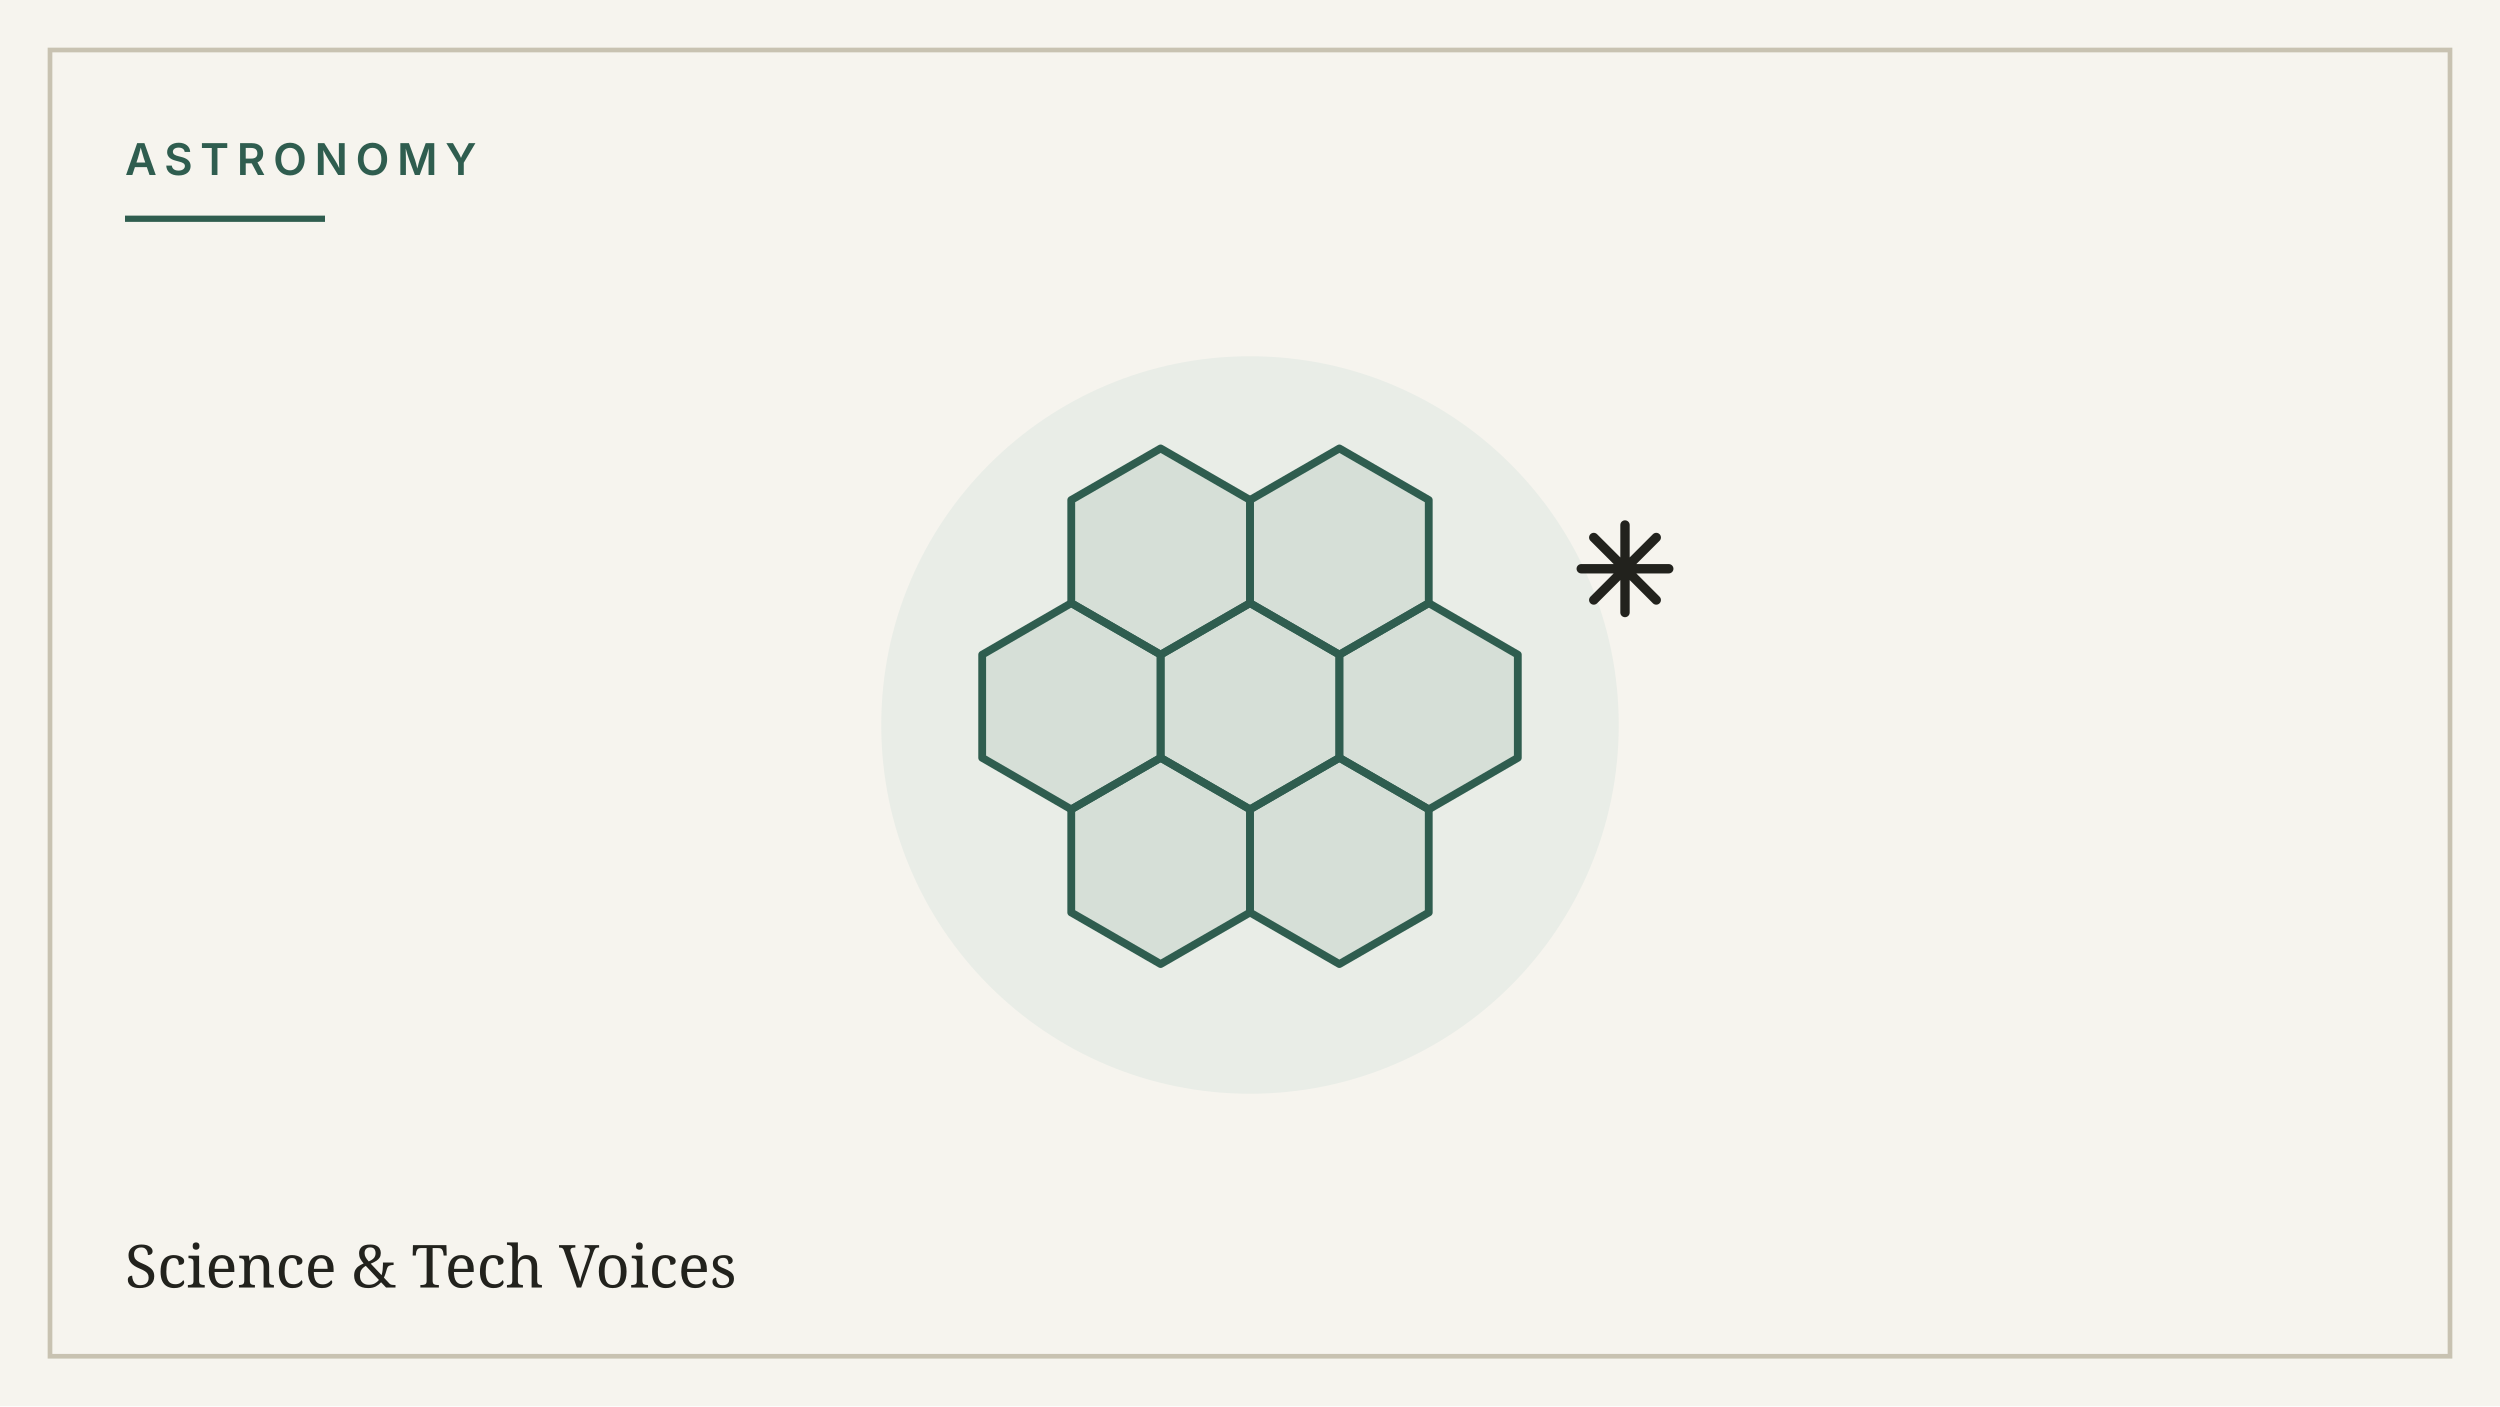
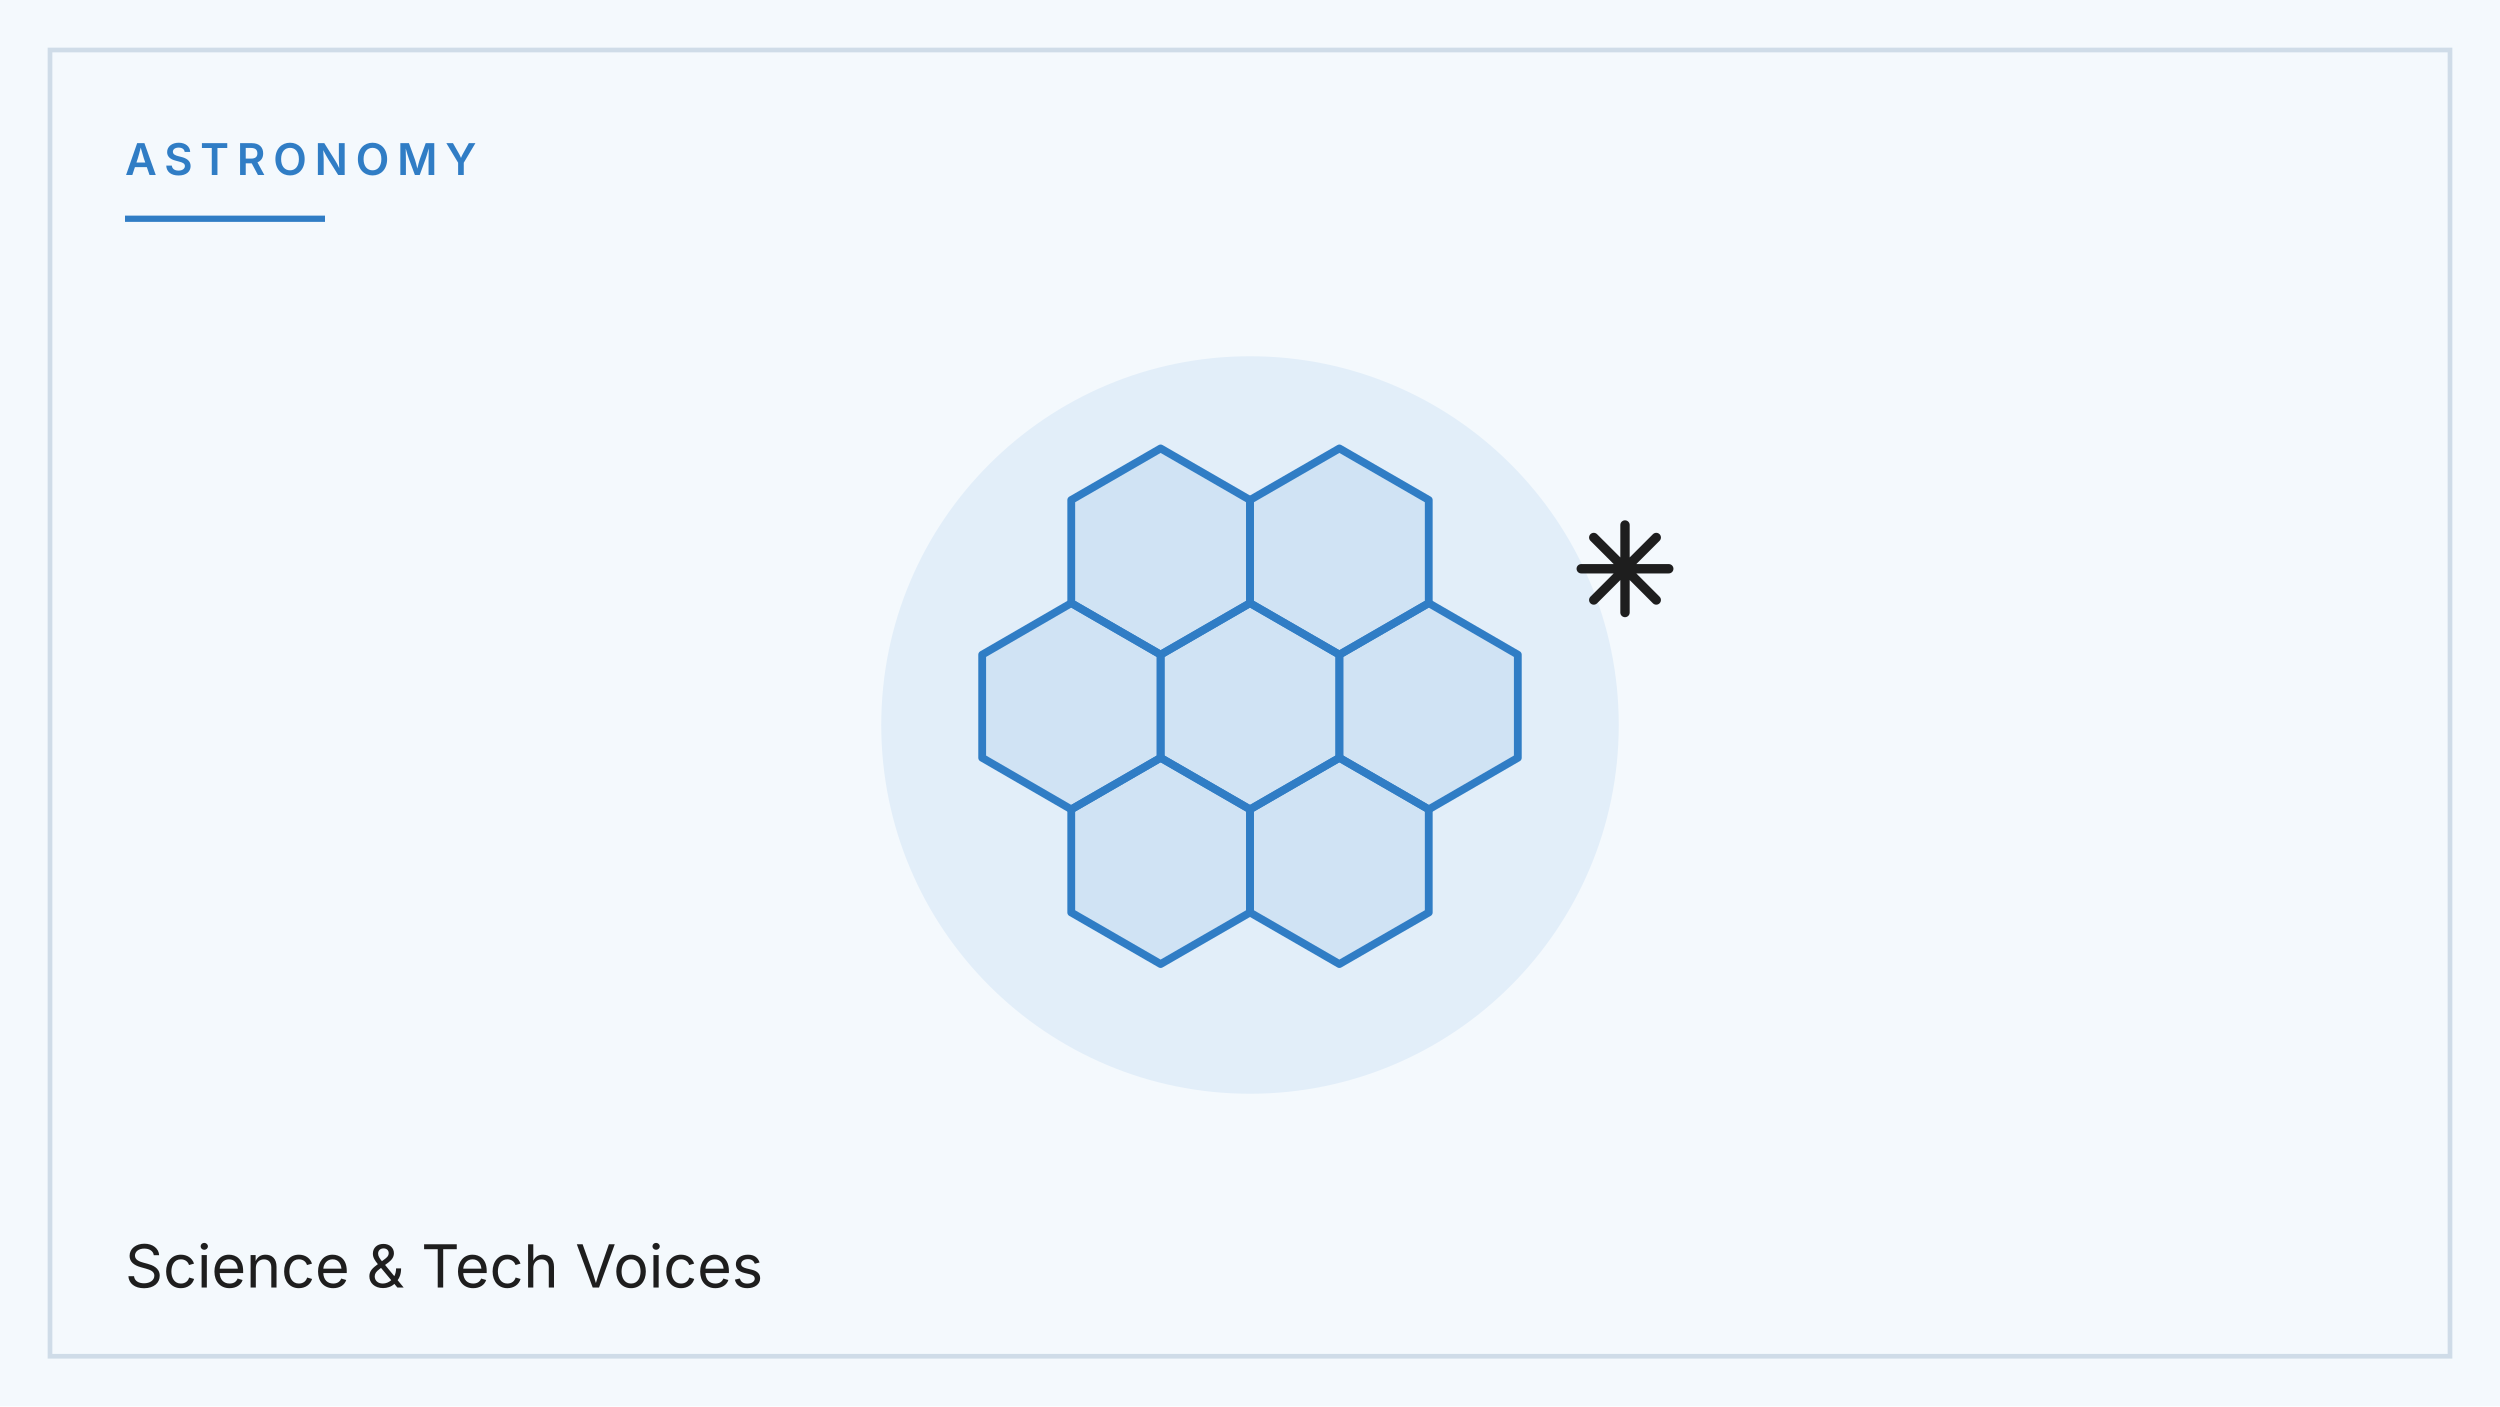
<svg xmlns="http://www.w3.org/2000/svg" viewBox="0 0 800 450" role="img" aria-label="The James Webb Space Telescope: A Window to the Dawn of Time">
-   <rect width="800" height="450" fill="#f6f4ee" />
-   <rect x="16" y="16" width="768" height="418" fill="none" stroke="#c8c2b1" stroke-width="1.5" />
-   <text x="40" y="56" font-family="Inter, Segoe UI, sans-serif" font-size="14" letter-spacing="2.5" font-weight="600" fill="#2f5d4f">ASTRONOMY</text>
-   <line x1="40" y1="70" x2="104" y2="70" stroke="#2f5d4f" stroke-width="2" />
-   <text x="40" y="412" font-family="Spectral, Georgia, serif" font-size="19" fill="#22221d">Science &amp; Tech Voices</text>
-   <circle cx="400" cy="232" r="118" fill="#e9ede7" />
+   <rect width="800" height="450" fill="#f4f9fd" />
+   <rect x="16" y="16" width="768" height="418" fill="none" stroke="#cfdce8" stroke-width="1.5" />
+   <text x="40" y="56" font-family="Inter, Segoe UI, sans-serif" font-size="14" letter-spacing="2.5" font-weight="600" fill="#307dc5">ASTRONOMY</text>
+   <line x1="40" y1="70" x2="104" y2="70" stroke="#307dc5" stroke-width="2" />
+   <text x="40" y="412" font-family="Inter, Segoe UI, sans-serif" font-size="19" fill="#1e1e1e">Science &amp; Tech Voices</text>
+   <circle cx="400" cy="232" r="118" fill="#e2eef9" />
  <g stroke-linecap="round" stroke-linejoin="round" fill="none">
-     <polygon points="400.0,193.0 428.6,209.5 428.6,242.5 400.0,259.0 371.4,242.5 371.4,209.5" stroke="#2f5d4f" stroke-width="2.5" fill="#2f5d4f" fill-opacity="0.10" />
-     <polygon points="457.2,193.0 485.7,209.5 485.7,242.5 457.2,259.0 428.6,242.5 428.6,209.5" stroke="#2f5d4f" stroke-width="2.5" fill="#2f5d4f" fill-opacity="0.10" />
-     <polygon points="428.6,242.5 457.2,259.0 457.2,292.0 428.6,308.5 400.0,292.0 400.0,259.0" stroke="#2f5d4f" stroke-width="2.5" fill="#2f5d4f" fill-opacity="0.10" />
-     <polygon points="371.4,242.5 400.0,259.0 400.0,292.0 371.4,308.5 342.8,292.0 342.8,259.0" stroke="#2f5d4f" stroke-width="2.5" fill="#2f5d4f" fill-opacity="0.10" />
-     <polygon points="342.8,193.0 371.4,209.5 371.4,242.5 342.8,259.0 314.3,242.5 314.3,209.5" stroke="#2f5d4f" stroke-width="2.5" fill="#2f5d4f" fill-opacity="0.10" />
-     <polygon points="371.4,143.5 400.0,160.0 400.0,193.0 371.4,209.5 342.8,193.0 342.8,160.0" stroke="#2f5d4f" stroke-width="2.5" fill="#2f5d4f" fill-opacity="0.10" />
-     <polygon points="428.6,143.5 457.2,160.0 457.2,193.0 428.6,209.5 400.0,193.0 400.0,160.0" stroke="#2f5d4f" stroke-width="2.5" fill="#2f5d4f" fill-opacity="0.10" />
-     <path stroke="#22221d" stroke-width="3" d="M520 168 l0 28 M506 182 l28 0 M510 172 l20 20 M530 172 l-20 20" />
+     <polygon points="400.0,193.0 428.6,209.5 428.6,242.5 400.0,259.0 371.4,242.5 371.4,209.5" stroke="#307dc5" stroke-width="2.5" fill="#307dc5" fill-opacity="0.10" />
+     <polygon points="457.2,193.0 485.7,209.5 485.7,242.5 457.2,259.0 428.6,242.5 428.6,209.5" stroke="#307dc5" stroke-width="2.5" fill="#307dc5" fill-opacity="0.10" />
+     <polygon points="428.6,242.5 457.2,259.0 457.2,292.0 428.6,308.5 400.0,292.0 400.0,259.0" stroke="#307dc5" stroke-width="2.5" fill="#307dc5" fill-opacity="0.10" />
+     <polygon points="371.4,242.5 400.0,259.0 400.0,292.0 371.4,308.5 342.8,292.0 342.8,259.0" stroke="#307dc5" stroke-width="2.5" fill="#307dc5" fill-opacity="0.10" />
+     <polygon points="342.8,193.0 371.4,209.5 371.4,242.5 342.8,259.0 314.3,242.5 314.3,209.5" stroke="#307dc5" stroke-width="2.5" fill="#307dc5" fill-opacity="0.10" />
+     <polygon points="371.4,143.5 400.0,160.0 400.0,193.0 371.4,209.5 342.8,193.0 342.8,160.0" stroke="#307dc5" stroke-width="2.5" fill="#307dc5" fill-opacity="0.10" />
+     <polygon points="428.6,143.5 457.2,160.0 457.2,193.0 428.6,209.5 400.0,193.0 400.0,160.0" stroke="#307dc5" stroke-width="2.5" fill="#307dc5" fill-opacity="0.10" />
+     <path stroke="#1e1e1e" stroke-width="3" d="M520 168 l0 28 M506 182 l28 0 M510 172 l20 20 M530 172 l-20 20" />
  </g>
</svg>
